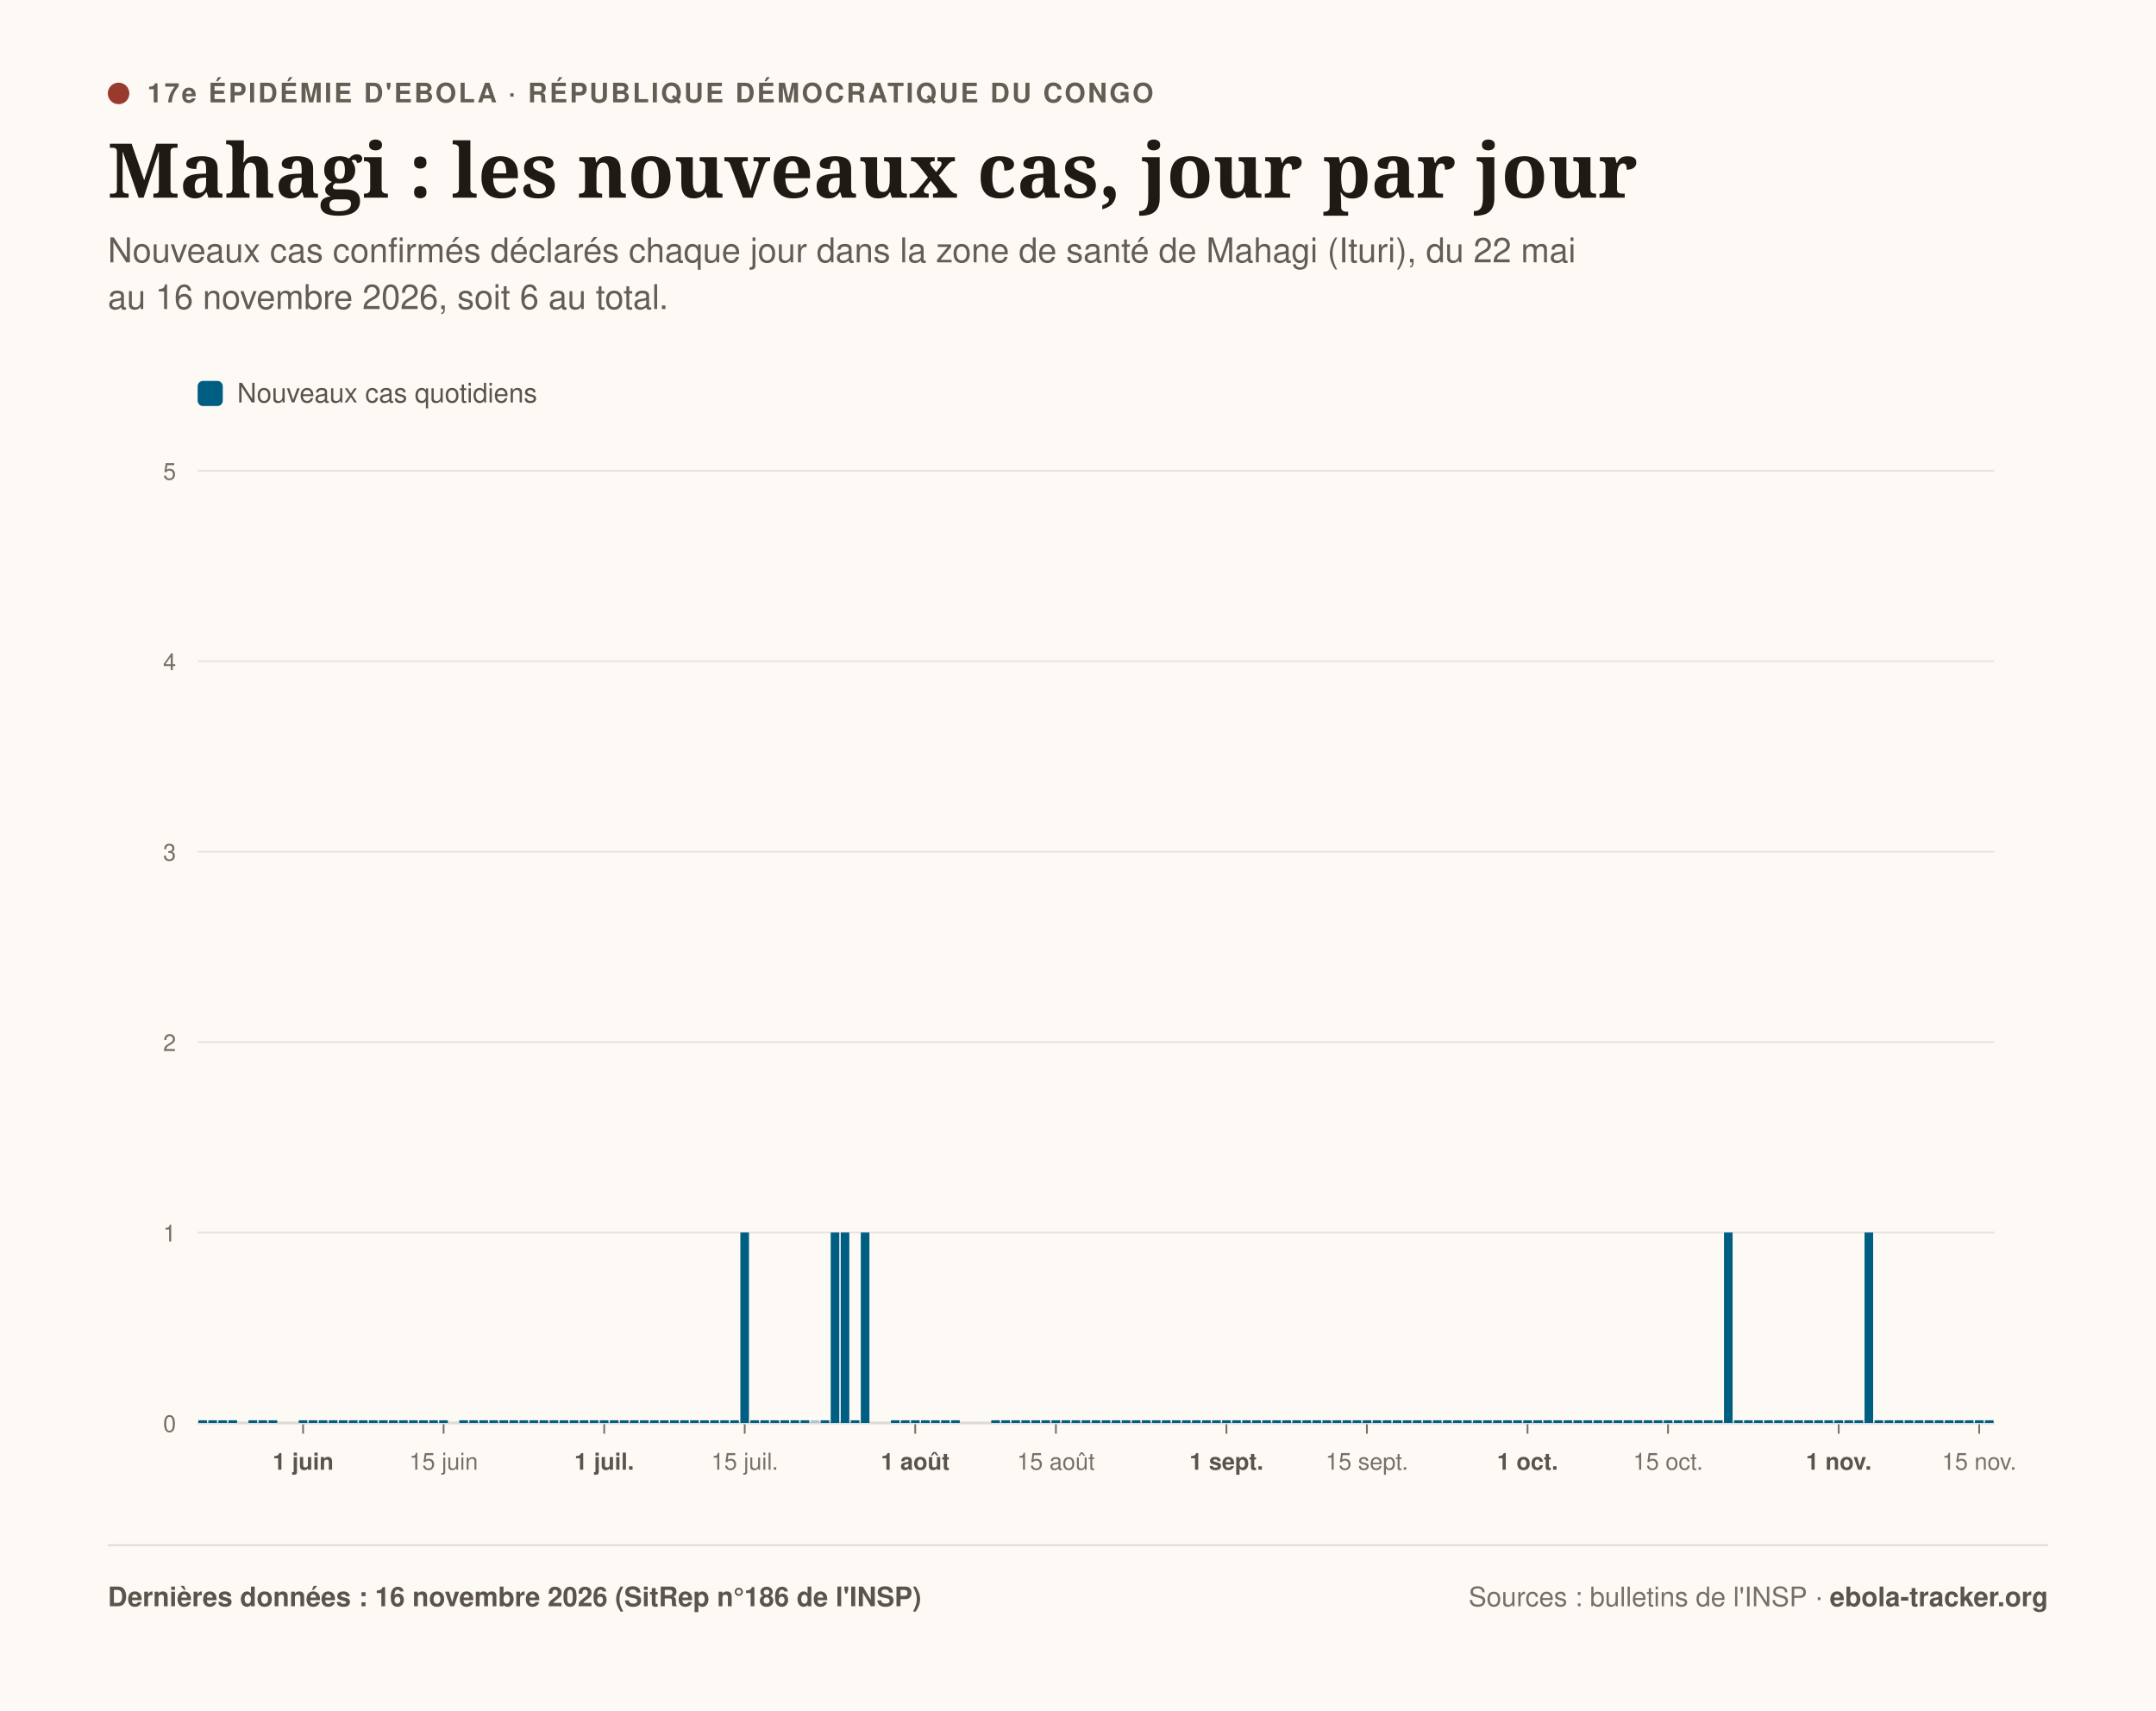
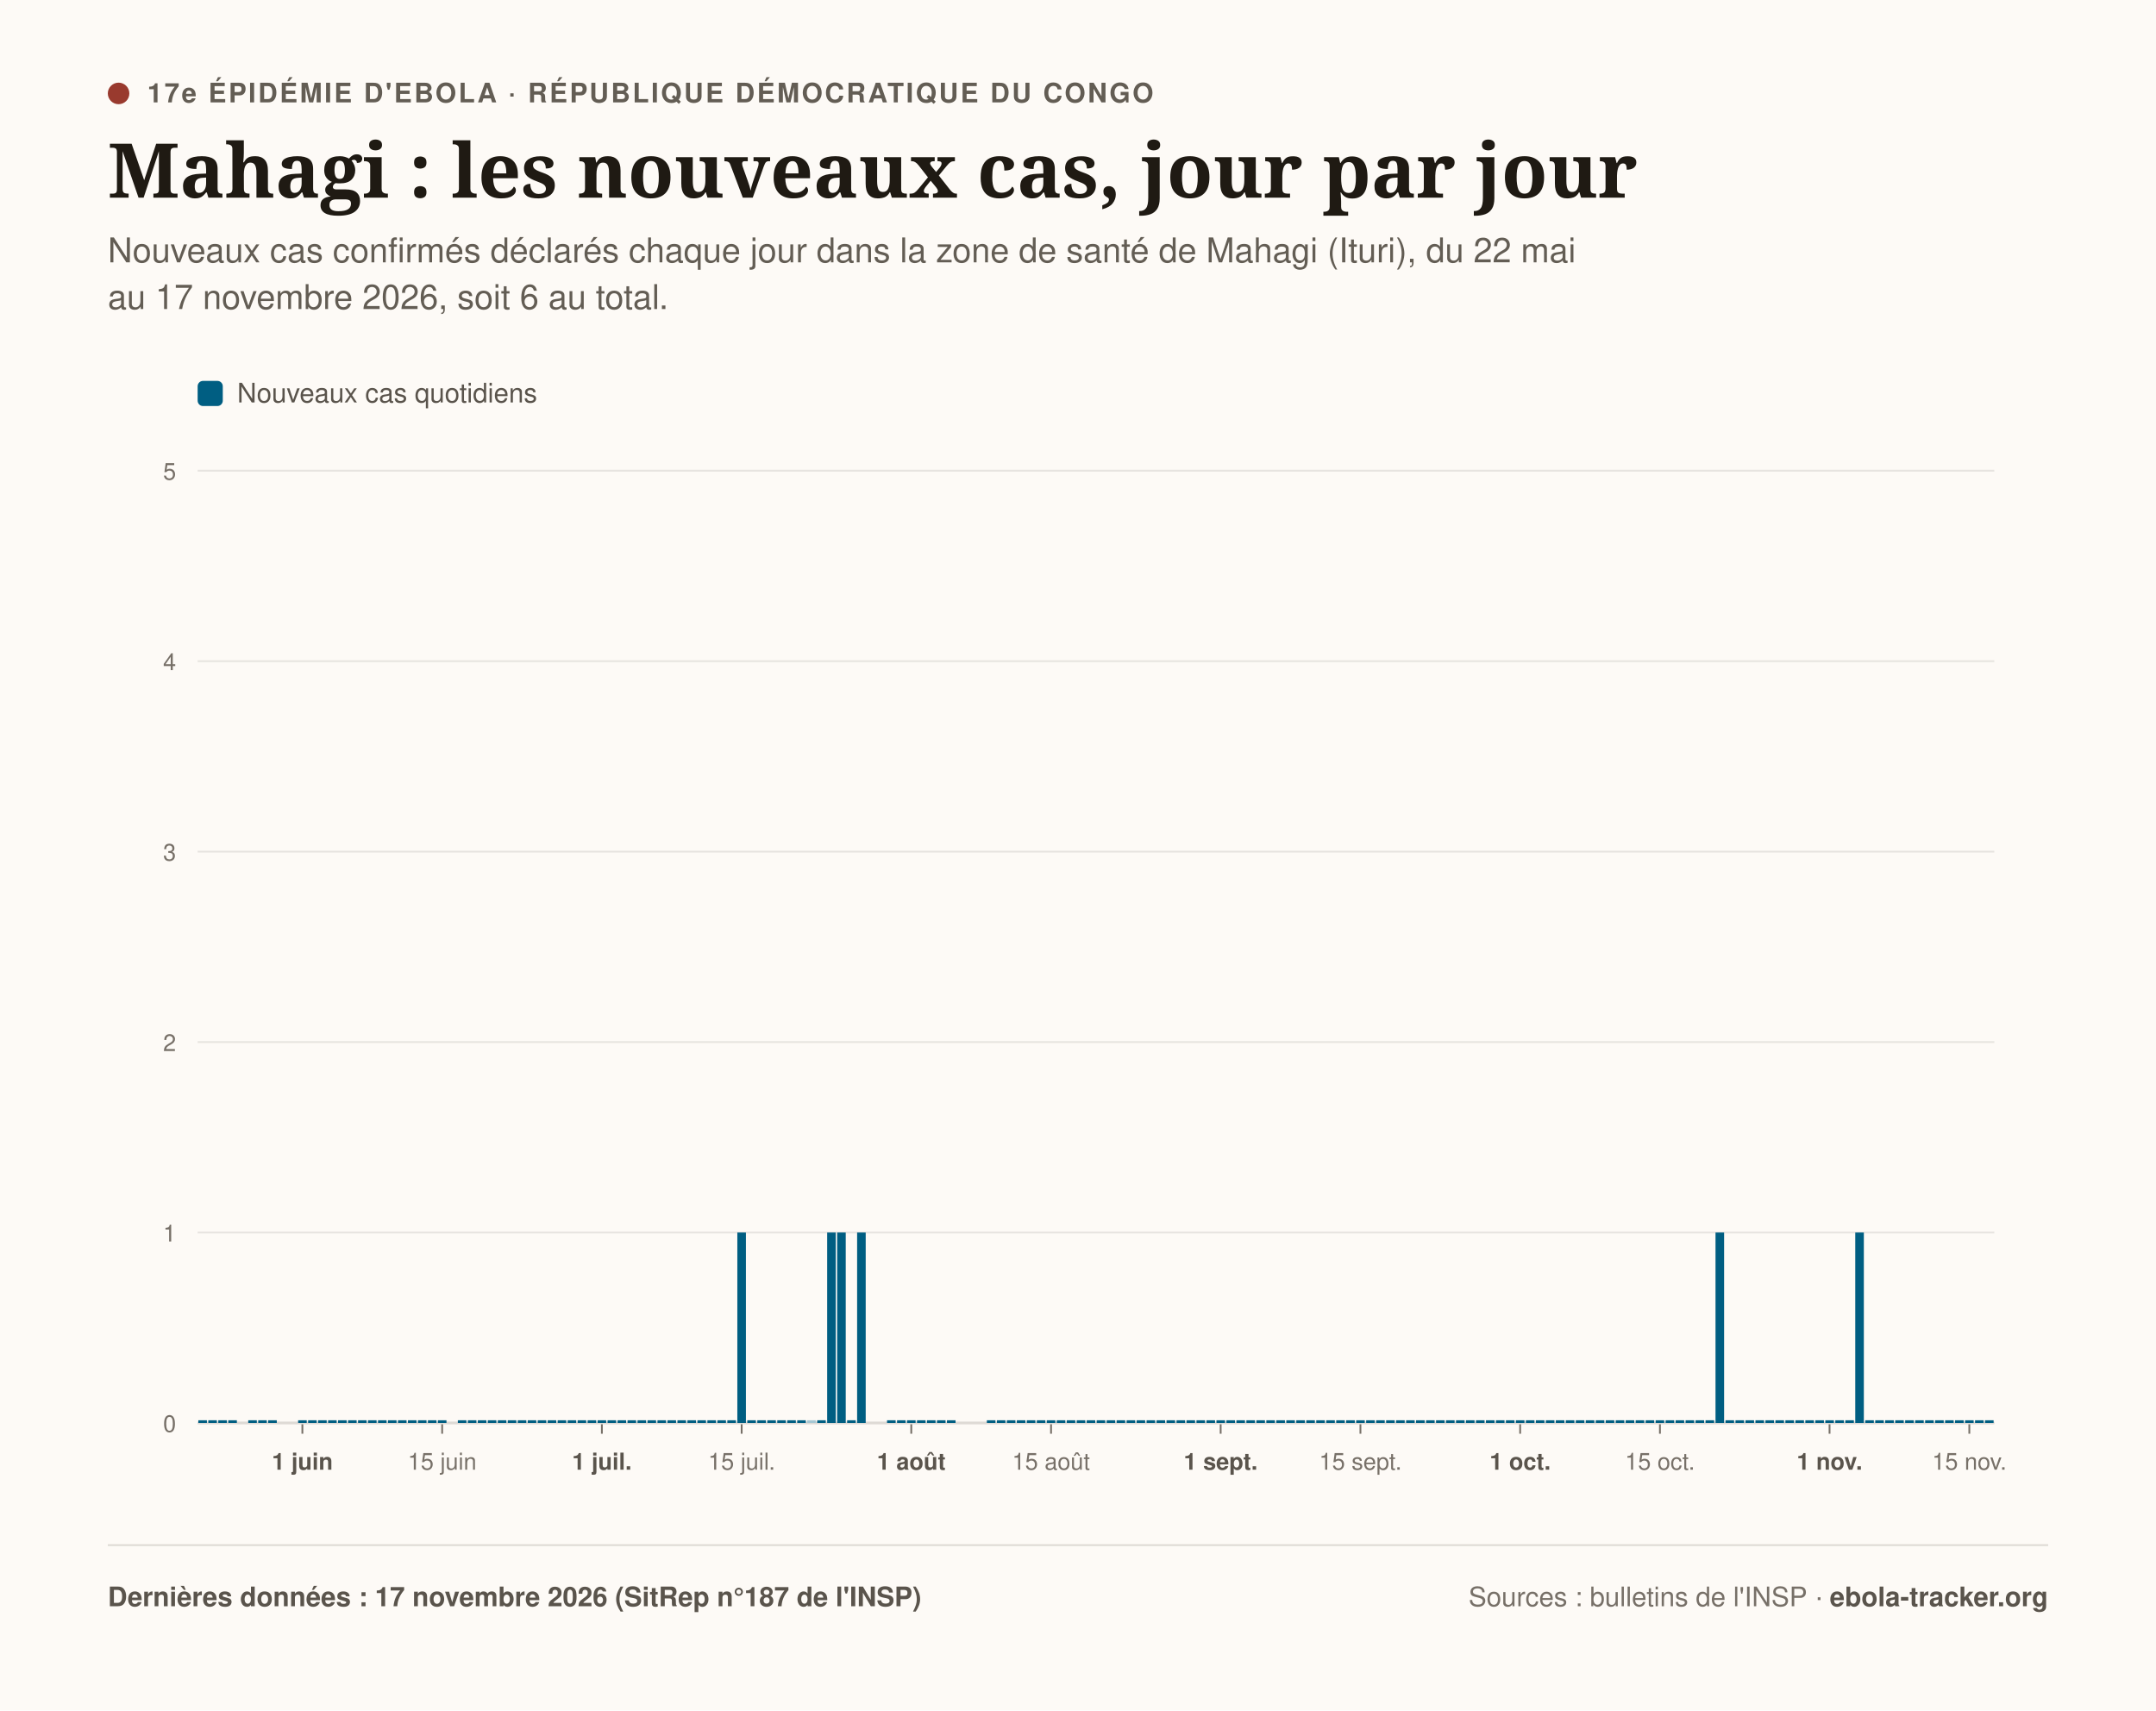
- <svg xmlns="http://www.w3.org/2000/svg" viewBox="0 0 1200 952" role="img" aria-label="Mahagi : les nouveaux cas, jour par jour. Nouveaux cas confirmés déclarés chaque jour dans la zone de santé de Mahagi (Ituri), du 22 mai au 16 novembre 2026, soit 6 au total.">
+ <svg xmlns="http://www.w3.org/2000/svg" viewBox="0 0 1200 952" role="img" aria-label="Mahagi : les nouveaux cas, jour par jour. Nouveaux cas confirmés déclarés chaque jour dans la zone de santé de Mahagi (Ituri), du 22 mai au 17 novembre 2026, soit 6 au total.">
  <rect width="1200" height="952" fill="#FDFAF6" />
  <circle cx="66" cy="52" r="6" fill="#993A2E" />
  <text x="82.0" y="57.0" font-family="'Public Sans',Helvetica,Arial,sans-serif" font-size="15" font-weight="700" fill="#635D54" text-anchor="start" letter-spacing=".08em">17e ÉPIDÉMIE D'EBOLA · RÉPUBLIQUE DÉMOCRATIQUE DU CONGO</text>
  <text x="60.0" y="110.0" font-family="'Source Serif 4',Georgia,serif" font-size="42" font-weight="600" fill="#1F1A13" text-anchor="start">Mahagi : les nouveaux cas, jour par jour</text>
  <text x="60.0" y="146.0" font-family="'Public Sans',Helvetica,Arial,sans-serif" font-size="19" font-weight="400" fill="#635D54" text-anchor="start">Nouveaux cas confirmés déclarés chaque jour dans la zone de santé de Mahagi (Ituri), du 22 mai</text>
-   <text x="60.0" y="172.0" font-family="'Public Sans',Helvetica,Arial,sans-serif" font-size="19" font-weight="400" fill="#635D54" text-anchor="start">au 16 novembre 2026, soit 6 au total.</text>
+   <text x="60.0" y="172.0" font-family="'Public Sans',Helvetica,Arial,sans-serif" font-size="19" font-weight="400" fill="#635D54" text-anchor="start">au 17 novembre 2026, soit 6 au total.</text>
  <rect x="110" y="212" width="14" height="14" rx="3" fill="#005E82" />
  <text x="132.0" y="224.0" font-family="'Public Sans',Helvetica,Arial,sans-serif" font-size="15" font-weight="400" fill="#5A544C" text-anchor="start">Nouveaux cas quotidiens</text>
  <line x1="110" x2="1110" y1="792.0" y2="792.0" stroke="#E7E4E0" />
  <text x="98.0" y="797.0" font-family="'Public Sans',Helvetica,Arial,sans-serif" font-size="13" font-weight="400" fill="#777068" text-anchor="end">0</text>
  <line x1="110" x2="1110" y1="686.0" y2="686.0" stroke="#E7E4E0" />
  <text x="98.0" y="691.0" font-family="'Public Sans',Helvetica,Arial,sans-serif" font-size="13" font-weight="400" fill="#777068" text-anchor="end">1</text>
  <line x1="110" x2="1110" y1="580.0" y2="580.0" stroke="#E7E4E0" />
  <text x="98.0" y="585.0" font-family="'Public Sans',Helvetica,Arial,sans-serif" font-size="13" font-weight="400" fill="#777068" text-anchor="end">2</text>
  <line x1="110" x2="1110" y1="474.0" y2="474.0" stroke="#E7E4E0" />
  <text x="98.0" y="479.0" font-family="'Public Sans',Helvetica,Arial,sans-serif" font-size="13" font-weight="400" fill="#777068" text-anchor="end">3</text>
  <line x1="110" x2="1110" y1="368.0" y2="368.0" stroke="#E7E4E0" />
  <text x="98.0" y="373.0" font-family="'Public Sans',Helvetica,Arial,sans-serif" font-size="13" font-weight="400" fill="#777068" text-anchor="end">4</text>
  <line x1="110" x2="1110" y1="262.0" y2="262.0" stroke="#E7E4E0" />
  <text x="98.0" y="267.0" font-family="'Public Sans',Helvetica,Arial,sans-serif" font-size="13" font-weight="400" fill="#777068" text-anchor="end">5</text>
-   <line x1="168.7" x2="168.7" y1="792" y2="798" stroke="#777068" />
-   <text x="168.7" y="818.0" font-family="'Public Sans',Helvetica,Arial,sans-serif" font-size="13" font-weight="600" fill="#5A544C" text-anchor="middle">1 juin</text>
-   <line x1="246.9" x2="246.9" y1="792" y2="798" stroke="#777068" />
-   <text x="246.9" y="818.0" font-family="'Public Sans',Helvetica,Arial,sans-serif" font-size="13" font-weight="400" fill="#777068" text-anchor="middle">15 juin</text>
-   <line x1="336.3" x2="336.3" y1="792" y2="798" stroke="#777068" />
-   <text x="336.3" y="818.0" font-family="'Public Sans',Helvetica,Arial,sans-serif" font-size="13" font-weight="600" fill="#5A544C" text-anchor="middle">1 juil.</text>
-   <line x1="414.5" x2="414.5" y1="792" y2="798" stroke="#777068" />
-   <text x="414.5" y="818.0" font-family="'Public Sans',Helvetica,Arial,sans-serif" font-size="13" font-weight="400" fill="#777068" text-anchor="middle">15 juil.</text>
-   <line x1="509.4" x2="509.4" y1="792" y2="798" stroke="#777068" />
-   <text x="509.4" y="818.0" font-family="'Public Sans',Helvetica,Arial,sans-serif" font-size="13" font-weight="600" fill="#5A544C" text-anchor="middle">1 août</text>
-   <line x1="587.7" x2="587.7" y1="792" y2="798" stroke="#777068" />
-   <text x="587.7" y="818.0" font-family="'Public Sans',Helvetica,Arial,sans-serif" font-size="13" font-weight="400" fill="#777068" text-anchor="middle">15 août</text>
-   <line x1="682.6" x2="682.6" y1="792" y2="798" stroke="#777068" />
-   <text x="682.6" y="818.0" font-family="'Public Sans',Helvetica,Arial,sans-serif" font-size="13" font-weight="600" fill="#5A544C" text-anchor="middle">1 sept.</text>
-   <line x1="760.8" x2="760.8" y1="792" y2="798" stroke="#777068" />
-   <text x="760.8" y="818.0" font-family="'Public Sans',Helvetica,Arial,sans-serif" font-size="13" font-weight="400" fill="#777068" text-anchor="middle">15 sept.</text>
-   <line x1="850.2" x2="850.2" y1="792" y2="798" stroke="#777068" />
-   <text x="850.2" y="818.0" font-family="'Public Sans',Helvetica,Arial,sans-serif" font-size="13" font-weight="600" fill="#5A544C" text-anchor="middle">1 oct.</text>
-   <line x1="928.4" x2="928.4" y1="792" y2="798" stroke="#777068" />
-   <text x="928.4" y="818.0" font-family="'Public Sans',Helvetica,Arial,sans-serif" font-size="13" font-weight="400" fill="#777068" text-anchor="middle">15 oct.</text>
-   <line x1="1023.4" x2="1023.4" y1="792" y2="798" stroke="#777068" />
-   <text x="1023.4" y="818.0" font-family="'Public Sans',Helvetica,Arial,sans-serif" font-size="13" font-weight="600" fill="#5A544C" text-anchor="middle">1 nov.</text>
-   <line x1="1101.6" x2="1101.6" y1="792" y2="798" stroke="#777068" />
-   <text x="1101.6" y="818.0" font-family="'Public Sans',Helvetica,Arial,sans-serif" font-size="13" font-weight="400" fill="#777068" text-anchor="middle">15 nov.</text>
+   <line x1="168.3" x2="168.3" y1="792" y2="798" stroke="#777068" />
+   <text x="168.3" y="818.0" font-family="'Public Sans',Helvetica,Arial,sans-serif" font-size="13" font-weight="600" fill="#5A544C" text-anchor="middle">1 juin</text>
+   <line x1="246.1" x2="246.1" y1="792" y2="798" stroke="#777068" />
+   <text x="246.1" y="818.0" font-family="'Public Sans',Helvetica,Arial,sans-serif" font-size="13" font-weight="400" fill="#777068" text-anchor="middle">15 juin</text>
+   <line x1="335.0" x2="335.0" y1="792" y2="798" stroke="#777068" />
+   <text x="335.0" y="818.0" font-family="'Public Sans',Helvetica,Arial,sans-serif" font-size="13" font-weight="600" fill="#5A544C" text-anchor="middle">1 juil.</text>
+   <line x1="412.8" x2="412.8" y1="792" y2="798" stroke="#777068" />
+   <text x="412.8" y="818.0" font-family="'Public Sans',Helvetica,Arial,sans-serif" font-size="13" font-weight="400" fill="#777068" text-anchor="middle">15 juil.</text>
+   <line x1="507.2" x2="507.2" y1="792" y2="798" stroke="#777068" />
+   <text x="507.2" y="818.0" font-family="'Public Sans',Helvetica,Arial,sans-serif" font-size="13" font-weight="600" fill="#5A544C" text-anchor="middle">1 août</text>
+   <line x1="585.0" x2="585.0" y1="792" y2="798" stroke="#777068" />
+   <text x="585.0" y="818.0" font-family="'Public Sans',Helvetica,Arial,sans-serif" font-size="13" font-weight="400" fill="#777068" text-anchor="middle">15 août</text>
+   <line x1="679.4" x2="679.4" y1="792" y2="798" stroke="#777068" />
+   <text x="679.4" y="818.0" font-family="'Public Sans',Helvetica,Arial,sans-serif" font-size="13" font-weight="600" fill="#5A544C" text-anchor="middle">1 sept.</text>
+   <line x1="757.2" x2="757.2" y1="792" y2="798" stroke="#777068" />
+   <text x="757.2" y="818.0" font-family="'Public Sans',Helvetica,Arial,sans-serif" font-size="13" font-weight="400" fill="#777068" text-anchor="middle">15 sept.</text>
+   <line x1="846.1" x2="846.1" y1="792" y2="798" stroke="#777068" />
+   <text x="846.1" y="818.0" font-family="'Public Sans',Helvetica,Arial,sans-serif" font-size="13" font-weight="600" fill="#5A544C" text-anchor="middle">1 oct.</text>
+   <line x1="923.9" x2="923.9" y1="792" y2="798" stroke="#777068" />
+   <text x="923.9" y="818.0" font-family="'Public Sans',Helvetica,Arial,sans-serif" font-size="13" font-weight="400" fill="#777068" text-anchor="middle">15 oct.</text>
+   <line x1="1018.3" x2="1018.3" y1="792" y2="798" stroke="#777068" />
+   <text x="1018.3" y="818.0" font-family="'Public Sans',Helvetica,Arial,sans-serif" font-size="13" font-weight="600" fill="#5A544C" text-anchor="middle">1 nov.</text>
+   <line x1="1096.1" x2="1096.1" y1="792" y2="798" stroke="#777068" />
+   <text x="1096.1" y="818.0" font-family="'Public Sans',Helvetica,Arial,sans-serif" font-size="13" font-weight="400" fill="#777068" text-anchor="middle">15 nov.</text>
  <line x1="110" x2="1110" y1="792" y2="792" stroke="#DEDAD5" stroke-width="1.5" />
-   <rect x="110.39" y="790.50" width="4.80" height="1.50" fill="#005E82" />
-   <rect x="115.98" y="790.50" width="4.80" height="1.50" fill="#005E82" />
-   <rect x="121.56" y="790.50" width="4.80" height="1.50" fill="#005E82" />
-   <rect x="127.15" y="790.50" width="4.80" height="1.50" fill="#005E82" />
-   <rect x="138.32" y="790.50" width="4.80" height="1.50" fill="#005E82" />
-   <rect x="143.91" y="790.50" width="4.80" height="1.50" fill="#005E82" />
-   <rect x="149.50" y="790.50" width="4.80" height="1.50" fill="#005E82" />
-   <rect x="166.26" y="790.50" width="4.80" height="1.50" fill="#005E82" />
-   <rect x="171.84" y="790.50" width="4.80" height="1.50" fill="#005E82" />
-   <rect x="177.43" y="790.50" width="4.80" height="1.50" fill="#005E82" />
-   <rect x="183.02" y="790.50" width="4.80" height="1.50" fill="#005E82" />
-   <rect x="188.60" y="790.50" width="4.80" height="1.50" fill="#005E82" />
-   <rect x="194.19" y="790.50" width="4.80" height="1.50" fill="#005E82" />
-   <rect x="199.78" y="790.50" width="4.80" height="1.50" fill="#005E82" />
-   <rect x="205.36" y="790.50" width="4.80" height="1.50" fill="#005E82" />
-   <rect x="210.95" y="790.50" width="4.80" height="1.50" fill="#005E82" />
-   <rect x="216.54" y="790.50" width="4.80" height="1.50" fill="#005E82" />
-   <rect x="222.12" y="790.50" width="4.80" height="1.50" fill="#005E82" />
-   <rect x="227.71" y="790.50" width="4.80" height="1.50" fill="#005E82" />
-   <rect x="233.30" y="790.50" width="4.80" height="1.50" fill="#005E82" />
-   <rect x="238.88" y="790.50" width="4.80" height="1.50" fill="#005E82" />
-   <rect x="244.47" y="790.50" width="4.80" height="1.50" fill="#005E82" />
-   <rect x="255.64" y="790.50" width="4.80" height="1.50" fill="#005E82" />
-   <rect x="261.23" y="790.50" width="4.80" height="1.50" fill="#005E82" />
-   <rect x="266.82" y="790.50" width="4.80" height="1.50" fill="#005E82" />
-   <rect x="272.40" y="790.50" width="4.80" height="1.50" fill="#005E82" />
-   <rect x="277.99" y="790.50" width="4.80" height="1.50" fill="#005E82" />
-   <rect x="283.58" y="790.50" width="4.80" height="1.50" fill="#005E82" />
-   <rect x="289.16" y="790.50" width="4.80" height="1.50" fill="#005E82" />
-   <rect x="294.75" y="790.50" width="4.80" height="1.50" fill="#005E82" />
-   <rect x="300.34" y="790.50" width="4.80" height="1.50" fill="#005E82" />
-   <rect x="305.92" y="790.50" width="4.80" height="1.50" fill="#005E82" />
-   <rect x="311.51" y="790.50" width="4.80" height="1.50" fill="#005E82" />
-   <rect x="317.09" y="790.50" width="4.80" height="1.50" fill="#005E82" />
-   <rect x="322.68" y="790.50" width="4.80" height="1.50" fill="#005E82" />
-   <rect x="328.27" y="790.50" width="4.80" height="1.50" fill="#005E82" />
-   <rect x="333.85" y="790.50" width="4.80" height="1.50" fill="#005E82" />
-   <rect x="339.44" y="790.50" width="4.80" height="1.50" fill="#005E82" />
-   <rect x="345.03" y="790.50" width="4.80" height="1.50" fill="#005E82" />
-   <rect x="350.61" y="790.50" width="4.80" height="1.50" fill="#005E82" />
-   <rect x="356.20" y="790.50" width="4.80" height="1.50" fill="#005E82" />
-   <rect x="361.79" y="790.50" width="4.80" height="1.50" fill="#005E82" />
-   <rect x="367.37" y="790.50" width="4.80" height="1.50" fill="#005E82" />
-   <rect x="372.96" y="790.50" width="4.80" height="1.50" fill="#005E82" />
-   <rect x="378.55" y="790.50" width="4.80" height="1.50" fill="#005E82" />
-   <rect x="384.13" y="790.50" width="4.80" height="1.50" fill="#005E82" />
-   <rect x="389.72" y="790.50" width="4.80" height="1.50" fill="#005E82" />
-   <rect x="395.31" y="790.50" width="4.80" height="1.50" fill="#005E82" />
-   <rect x="400.89" y="790.50" width="4.80" height="1.50" fill="#005E82" />
-   <rect x="406.48" y="790.50" width="4.80" height="1.50" fill="#005E82" />
-   <rect x="412.07" y="686.00" width="4.80" height="106.00" fill="#005E82" />
-   <rect x="417.65" y="790.50" width="4.80" height="1.50" fill="#005E82" />
-   <rect x="423.24" y="790.50" width="4.80" height="1.50" fill="#005E82" />
-   <rect x="428.83" y="790.50" width="4.80" height="1.50" fill="#005E82" />
-   <rect x="434.41" y="790.50" width="4.80" height="1.50" fill="#005E82" />
-   <rect x="440.00" y="790.50" width="4.80" height="1.50" fill="#005E82" />
-   <rect x="445.59" y="790.50" width="4.80" height="1.50" fill="#005E82" />
-   <rect x="451.17" y="790.50" width="4.80" height="1.50" fill="#a6c7d3" />
-   <rect x="456.76" y="790.50" width="4.80" height="1.50" fill="#005E82" />
-   <rect x="462.35" y="686.00" width="4.80" height="106.00" fill="#005E82" />
-   <rect x="467.93" y="686.00" width="4.80" height="106.00" fill="#005E82" />
-   <rect x="473.52" y="790.50" width="4.80" height="1.50" fill="#005E82" />
-   <rect x="479.11" y="686.00" width="4.80" height="106.00" fill="#005E82" />
-   <rect x="495.87" y="790.50" width="4.80" height="1.50" fill="#005E82" />
-   <rect x="501.45" y="790.50" width="4.80" height="1.50" fill="#005E82" />
-   <rect x="507.04" y="790.50" width="4.80" height="1.50" fill="#005E82" />
-   <rect x="512.63" y="790.50" width="4.80" height="1.50" fill="#005E82" />
-   <rect x="518.21" y="790.50" width="4.80" height="1.50" fill="#005E82" />
-   <rect x="523.80" y="790.50" width="4.80" height="1.50" fill="#005E82" />
-   <rect x="529.39" y="790.50" width="4.80" height="1.50" fill="#005E82" />
-   <rect x="551.73" y="790.50" width="4.80" height="1.50" fill="#005E82" />
-   <rect x="557.32" y="790.50" width="4.80" height="1.50" fill="#005E82" />
-   <rect x="562.91" y="790.50" width="4.80" height="1.50" fill="#005E82" />
-   <rect x="568.49" y="790.50" width="4.80" height="1.50" fill="#005E82" />
-   <rect x="574.08" y="790.50" width="4.80" height="1.50" fill="#005E82" />
-   <rect x="579.66" y="790.50" width="4.80" height="1.50" fill="#005E82" />
-   <rect x="585.25" y="790.50" width="4.80" height="1.50" fill="#005E82" />
-   <rect x="590.84" y="790.50" width="4.80" height="1.50" fill="#005E82" />
-   <rect x="596.42" y="790.50" width="4.80" height="1.50" fill="#005E82" />
-   <rect x="602.01" y="790.50" width="4.80" height="1.50" fill="#005E82" />
-   <rect x="607.60" y="790.50" width="4.80" height="1.50" fill="#005E82" />
-   <rect x="613.18" y="790.50" width="4.80" height="1.50" fill="#005E82" />
-   <rect x="618.77" y="790.50" width="4.80" height="1.50" fill="#005E82" />
-   <rect x="624.36" y="790.50" width="4.80" height="1.50" fill="#005E82" />
-   <rect x="629.94" y="790.50" width="4.80" height="1.50" fill="#005E82" />
-   <rect x="635.53" y="790.50" width="4.80" height="1.50" fill="#005E82" />
-   <rect x="641.12" y="790.50" width="4.80" height="1.50" fill="#005E82" />
-   <rect x="646.70" y="790.50" width="4.80" height="1.50" fill="#005E82" />
-   <rect x="652.29" y="790.50" width="4.80" height="1.50" fill="#005E82" />
-   <rect x="657.88" y="790.50" width="4.80" height="1.50" fill="#005E82" />
-   <rect x="663.46" y="790.50" width="4.80" height="1.50" fill="#005E82" />
-   <rect x="669.05" y="790.50" width="4.80" height="1.50" fill="#005E82" />
-   <rect x="674.64" y="790.50" width="4.80" height="1.50" fill="#005E82" />
-   <rect x="680.22" y="790.50" width="4.80" height="1.50" fill="#005E82" />
-   <rect x="685.81" y="790.50" width="4.80" height="1.50" fill="#005E82" />
-   <rect x="691.40" y="790.50" width="4.80" height="1.50" fill="#005E82" />
-   <rect x="696.98" y="790.50" width="4.80" height="1.50" fill="#005E82" />
-   <rect x="702.57" y="790.50" width="4.80" height="1.50" fill="#005E82" />
-   <rect x="708.16" y="790.50" width="4.80" height="1.50" fill="#005E82" />
-   <rect x="713.74" y="790.50" width="4.80" height="1.50" fill="#005E82" />
-   <rect x="719.33" y="790.50" width="4.80" height="1.50" fill="#005E82" />
-   <rect x="724.92" y="790.50" width="4.80" height="1.50" fill="#005E82" />
-   <rect x="730.50" y="790.50" width="4.80" height="1.50" fill="#005E82" />
-   <rect x="736.09" y="790.50" width="4.80" height="1.50" fill="#005E82" />
-   <rect x="741.68" y="790.50" width="4.80" height="1.50" fill="#005E82" />
-   <rect x="747.26" y="790.50" width="4.80" height="1.50" fill="#005E82" />
-   <rect x="752.85" y="790.50" width="4.80" height="1.50" fill="#005E82" />
-   <rect x="758.44" y="790.50" width="4.80" height="1.50" fill="#005E82" />
-   <rect x="764.02" y="790.50" width="4.80" height="1.50" fill="#005E82" />
-   <rect x="769.61" y="790.50" width="4.80" height="1.50" fill="#005E82" />
-   <rect x="775.20" y="790.50" width="4.80" height="1.50" fill="#005E82" />
-   <rect x="780.78" y="790.50" width="4.80" height="1.50" fill="#005E82" />
-   <rect x="786.37" y="790.50" width="4.80" height="1.50" fill="#005E82" />
-   <rect x="791.96" y="790.50" width="4.80" height="1.50" fill="#005E82" />
-   <rect x="797.54" y="790.50" width="4.80" height="1.50" fill="#005E82" />
-   <rect x="803.13" y="790.50" width="4.80" height="1.50" fill="#005E82" />
-   <rect x="808.72" y="790.50" width="4.80" height="1.50" fill="#005E82" />
-   <rect x="814.30" y="790.50" width="4.80" height="1.50" fill="#005E82" />
-   <rect x="819.89" y="790.50" width="4.80" height="1.50" fill="#005E82" />
-   <rect x="825.47" y="790.50" width="4.80" height="1.50" fill="#005E82" />
-   <rect x="831.06" y="790.50" width="4.80" height="1.50" fill="#005E82" />
-   <rect x="836.65" y="790.50" width="4.80" height="1.50" fill="#005E82" />
-   <rect x="842.23" y="790.50" width="4.80" height="1.50" fill="#005E82" />
-   <rect x="847.82" y="790.50" width="4.80" height="1.50" fill="#005E82" />
-   <rect x="853.41" y="790.50" width="4.80" height="1.50" fill="#005E82" />
-   <rect x="858.99" y="790.50" width="4.80" height="1.50" fill="#005E82" />
-   <rect x="864.58" y="790.50" width="4.80" height="1.50" fill="#005E82" />
-   <rect x="870.17" y="790.50" width="4.80" height="1.50" fill="#005E82" />
-   <rect x="875.75" y="790.50" width="4.80" height="1.50" fill="#005E82" />
-   <rect x="881.34" y="790.50" width="4.80" height="1.50" fill="#005E82" />
-   <rect x="886.93" y="790.50" width="4.80" height="1.50" fill="#005E82" />
-   <rect x="892.51" y="790.50" width="4.80" height="1.50" fill="#005E82" />
-   <rect x="898.10" y="790.50" width="4.80" height="1.50" fill="#005E82" />
-   <rect x="903.69" y="790.50" width="4.80" height="1.50" fill="#005E82" />
-   <rect x="909.27" y="790.50" width="4.80" height="1.50" fill="#005E82" />
-   <rect x="914.86" y="790.50" width="4.80" height="1.50" fill="#005E82" />
-   <rect x="920.45" y="790.50" width="4.80" height="1.50" fill="#005E82" />
-   <rect x="926.03" y="790.50" width="4.80" height="1.50" fill="#005E82" />
-   <rect x="931.62" y="790.50" width="4.80" height="1.50" fill="#005E82" />
-   <rect x="937.21" y="790.50" width="4.80" height="1.50" fill="#005E82" />
-   <rect x="942.79" y="790.50" width="4.80" height="1.50" fill="#005E82" />
-   <rect x="948.38" y="790.50" width="4.80" height="1.50" fill="#005E82" />
-   <rect x="953.97" y="790.50" width="4.80" height="1.50" fill="#005E82" />
-   <rect x="959.55" y="686.00" width="4.80" height="106.00" fill="#005E82" />
-   <rect x="965.14" y="790.50" width="4.80" height="1.50" fill="#005E82" />
-   <rect x="970.73" y="790.50" width="4.80" height="1.50" fill="#005E82" />
-   <rect x="976.31" y="790.50" width="4.80" height="1.50" fill="#005E82" />
-   <rect x="981.90" y="790.50" width="4.80" height="1.50" fill="#005E82" />
-   <rect x="987.49" y="790.50" width="4.80" height="1.50" fill="#005E82" />
-   <rect x="993.07" y="790.50" width="4.80" height="1.50" fill="#005E82" />
-   <rect x="998.66" y="790.50" width="4.80" height="1.50" fill="#005E82" />
-   <rect x="1004.25" y="790.50" width="4.80" height="1.50" fill="#005E82" />
-   <rect x="1009.83" y="790.50" width="4.80" height="1.50" fill="#005E82" />
-   <rect x="1015.42" y="790.50" width="4.80" height="1.50" fill="#005E82" />
-   <rect x="1021.01" y="790.50" width="4.80" height="1.50" fill="#005E82" />
-   <rect x="1026.59" y="790.50" width="4.80" height="1.50" fill="#005E82" />
-   <rect x="1032.18" y="790.50" width="4.80" height="1.50" fill="#005E82" />
-   <rect x="1037.77" y="686.00" width="4.80" height="106.00" fill="#005E82" />
-   <rect x="1043.35" y="790.50" width="4.80" height="1.50" fill="#005E82" />
-   <rect x="1048.94" y="790.50" width="4.80" height="1.50" fill="#005E82" />
-   <rect x="1054.53" y="790.50" width="4.80" height="1.50" fill="#005E82" />
-   <rect x="1060.11" y="790.50" width="4.80" height="1.50" fill="#005E82" />
-   <rect x="1065.70" y="790.50" width="4.80" height="1.50" fill="#005E82" />
-   <rect x="1071.28" y="790.50" width="4.80" height="1.50" fill="#005E82" />
-   <rect x="1076.87" y="790.50" width="4.80" height="1.50" fill="#005E82" />
-   <rect x="1082.46" y="790.50" width="4.80" height="1.50" fill="#005E82" />
-   <rect x="1088.04" y="790.50" width="4.80" height="1.50" fill="#005E82" />
-   <rect x="1093.63" y="790.50" width="4.80" height="1.50" fill="#005E82" />
-   <rect x="1099.22" y="790.50" width="4.80" height="1.50" fill="#005E82" />
-   <rect x="1104.80" y="790.50" width="4.80" height="1.50" fill="#005E82" />
+   <rect x="110.39" y="790.50" width="4.78" height="1.50" fill="#005E82" />
+   <rect x="115.94" y="790.50" width="4.78" height="1.50" fill="#005E82" />
+   <rect x="121.50" y="790.50" width="4.78" height="1.50" fill="#005E82" />
+   <rect x="127.06" y="790.50" width="4.78" height="1.50" fill="#005E82" />
+   <rect x="138.17" y="790.50" width="4.78" height="1.50" fill="#005E82" />
+   <rect x="143.72" y="790.50" width="4.78" height="1.50" fill="#005E82" />
+   <rect x="149.28" y="790.50" width="4.78" height="1.50" fill="#005E82" />
+   <rect x="165.94" y="790.50" width="4.78" height="1.50" fill="#005E82" />
+   <rect x="171.50" y="790.50" width="4.78" height="1.50" fill="#005E82" />
+   <rect x="177.06" y="790.50" width="4.78" height="1.50" fill="#005E82" />
+   <rect x="182.61" y="790.50" width="4.78" height="1.50" fill="#005E82" />
+   <rect x="188.17" y="790.50" width="4.78" height="1.50" fill="#005E82" />
+   <rect x="193.72" y="790.50" width="4.78" height="1.50" fill="#005E82" />
+   <rect x="199.28" y="790.50" width="4.78" height="1.50" fill="#005E82" />
+   <rect x="204.83" y="790.50" width="4.78" height="1.50" fill="#005E82" />
+   <rect x="210.39" y="790.50" width="4.78" height="1.50" fill="#005E82" />
+   <rect x="215.94" y="790.50" width="4.78" height="1.50" fill="#005E82" />
+   <rect x="221.50" y="790.50" width="4.78" height="1.50" fill="#005E82" />
+   <rect x="227.06" y="790.50" width="4.78" height="1.50" fill="#005E82" />
+   <rect x="232.61" y="790.50" width="4.78" height="1.50" fill="#005E82" />
+   <rect x="238.17" y="790.50" width="4.78" height="1.50" fill="#005E82" />
+   <rect x="243.72" y="790.50" width="4.78" height="1.50" fill="#005E82" />
+   <rect x="254.83" y="790.50" width="4.78" height="1.50" fill="#005E82" />
+   <rect x="260.39" y="790.50" width="4.78" height="1.50" fill="#005E82" />
+   <rect x="265.94" y="790.50" width="4.78" height="1.50" fill="#005E82" />
+   <rect x="271.50" y="790.50" width="4.78" height="1.50" fill="#005E82" />
+   <rect x="277.06" y="790.50" width="4.78" height="1.50" fill="#005E82" />
+   <rect x="282.61" y="790.50" width="4.78" height="1.50" fill="#005E82" />
+   <rect x="288.17" y="790.50" width="4.78" height="1.50" fill="#005E82" />
+   <rect x="293.72" y="790.50" width="4.78" height="1.50" fill="#005E82" />
+   <rect x="299.28" y="790.50" width="4.78" height="1.50" fill="#005E82" />
+   <rect x="304.83" y="790.50" width="4.78" height="1.50" fill="#005E82" />
+   <rect x="310.39" y="790.50" width="4.78" height="1.50" fill="#005E82" />
+   <rect x="315.94" y="790.50" width="4.78" height="1.50" fill="#005E82" />
+   <rect x="321.50" y="790.50" width="4.78" height="1.50" fill="#005E82" />
+   <rect x="327.06" y="790.50" width="4.78" height="1.50" fill="#005E82" />
+   <rect x="332.61" y="790.50" width="4.78" height="1.50" fill="#005E82" />
+   <rect x="338.17" y="790.50" width="4.78" height="1.50" fill="#005E82" />
+   <rect x="343.72" y="790.50" width="4.78" height="1.50" fill="#005E82" />
+   <rect x="349.28" y="790.50" width="4.78" height="1.50" fill="#005E82" />
+   <rect x="354.83" y="790.50" width="4.78" height="1.50" fill="#005E82" />
+   <rect x="360.39" y="790.50" width="4.78" height="1.50" fill="#005E82" />
+   <rect x="365.94" y="790.50" width="4.78" height="1.50" fill="#005E82" />
+   <rect x="371.50" y="790.50" width="4.78" height="1.50" fill="#005E82" />
+   <rect x="377.06" y="790.50" width="4.78" height="1.50" fill="#005E82" />
+   <rect x="382.61" y="790.50" width="4.78" height="1.50" fill="#005E82" />
+   <rect x="388.17" y="790.50" width="4.78" height="1.50" fill="#005E82" />
+   <rect x="393.72" y="790.50" width="4.78" height="1.50" fill="#005E82" />
+   <rect x="399.28" y="790.50" width="4.78" height="1.50" fill="#005E82" />
+   <rect x="404.83" y="790.50" width="4.78" height="1.50" fill="#005E82" />
+   <rect x="410.39" y="686.00" width="4.78" height="106.00" fill="#005E82" />
+   <rect x="415.94" y="790.50" width="4.78" height="1.50" fill="#005E82" />
+   <rect x="421.50" y="790.50" width="4.78" height="1.50" fill="#005E82" />
+   <rect x="427.06" y="790.50" width="4.78" height="1.50" fill="#005E82" />
+   <rect x="432.61" y="790.50" width="4.78" height="1.50" fill="#005E82" />
+   <rect x="438.17" y="790.50" width="4.78" height="1.50" fill="#005E82" />
+   <rect x="443.72" y="790.50" width="4.78" height="1.50" fill="#005E82" />
+   <rect x="449.28" y="790.50" width="4.78" height="1.50" fill="#a6c7d3" />
+   <rect x="454.83" y="790.50" width="4.78" height="1.50" fill="#005E82" />
+   <rect x="460.39" y="686.00" width="4.78" height="106.00" fill="#005E82" />
+   <rect x="465.94" y="686.00" width="4.78" height="106.00" fill="#005E82" />
+   <rect x="471.50" y="790.50" width="4.78" height="1.50" fill="#005E82" />
+   <rect x="477.06" y="686.00" width="4.78" height="106.00" fill="#005E82" />
+   <rect x="493.72" y="790.50" width="4.78" height="1.50" fill="#005E82" />
+   <rect x="499.28" y="790.50" width="4.78" height="1.50" fill="#005E82" />
+   <rect x="504.83" y="790.50" width="4.78" height="1.50" fill="#005E82" />
+   <rect x="510.39" y="790.50" width="4.78" height="1.50" fill="#005E82" />
+   <rect x="515.94" y="790.50" width="4.78" height="1.50" fill="#005E82" />
+   <rect x="521.50" y="790.50" width="4.78" height="1.50" fill="#005E82" />
+   <rect x="527.06" y="790.50" width="4.78" height="1.50" fill="#005E82" />
+   <rect x="549.28" y="790.50" width="4.78" height="1.50" fill="#005E82" />
+   <rect x="554.83" y="790.50" width="4.78" height="1.50" fill="#005E82" />
+   <rect x="560.39" y="790.50" width="4.78" height="1.50" fill="#005E82" />
+   <rect x="565.94" y="790.50" width="4.78" height="1.50" fill="#005E82" />
+   <rect x="571.50" y="790.50" width="4.78" height="1.50" fill="#005E82" />
+   <rect x="577.06" y="790.50" width="4.78" height="1.50" fill="#005E82" />
+   <rect x="582.61" y="790.50" width="4.78" height="1.50" fill="#005E82" />
+   <rect x="588.17" y="790.50" width="4.78" height="1.50" fill="#005E82" />
+   <rect x="593.72" y="790.50" width="4.78" height="1.50" fill="#005E82" />
+   <rect x="599.28" y="790.50" width="4.78" height="1.50" fill="#005E82" />
+   <rect x="604.83" y="790.50" width="4.78" height="1.50" fill="#005E82" />
+   <rect x="610.39" y="790.50" width="4.78" height="1.50" fill="#005E82" />
+   <rect x="615.94" y="790.50" width="4.78" height="1.50" fill="#005E82" />
+   <rect x="621.50" y="790.50" width="4.78" height="1.50" fill="#005E82" />
+   <rect x="627.06" y="790.50" width="4.78" height="1.50" fill="#005E82" />
+   <rect x="632.61" y="790.50" width="4.78" height="1.50" fill="#005E82" />
+   <rect x="638.17" y="790.50" width="4.78" height="1.50" fill="#005E82" />
+   <rect x="643.72" y="790.50" width="4.78" height="1.50" fill="#005E82" />
+   <rect x="649.28" y="790.50" width="4.78" height="1.50" fill="#005E82" />
+   <rect x="654.83" y="790.50" width="4.78" height="1.50" fill="#005E82" />
+   <rect x="660.39" y="790.50" width="4.78" height="1.50" fill="#005E82" />
+   <rect x="665.94" y="790.50" width="4.78" height="1.50" fill="#005E82" />
+   <rect x="671.50" y="790.50" width="4.78" height="1.50" fill="#005E82" />
+   <rect x="677.06" y="790.50" width="4.78" height="1.50" fill="#005E82" />
+   <rect x="682.61" y="790.50" width="4.78" height="1.50" fill="#005E82" />
+   <rect x="688.17" y="790.50" width="4.78" height="1.50" fill="#005E82" />
+   <rect x="693.72" y="790.50" width="4.78" height="1.50" fill="#005E82" />
+   <rect x="699.28" y="790.50" width="4.78" height="1.50" fill="#005E82" />
+   <rect x="704.83" y="790.50" width="4.78" height="1.50" fill="#005E82" />
+   <rect x="710.39" y="790.50" width="4.78" height="1.50" fill="#005E82" />
+   <rect x="715.94" y="790.50" width="4.78" height="1.50" fill="#005E82" />
+   <rect x="721.50" y="790.50" width="4.78" height="1.50" fill="#005E82" />
+   <rect x="727.06" y="790.50" width="4.78" height="1.50" fill="#005E82" />
+   <rect x="732.61" y="790.50" width="4.78" height="1.50" fill="#005E82" />
+   <rect x="738.17" y="790.50" width="4.78" height="1.50" fill="#005E82" />
+   <rect x="743.72" y="790.50" width="4.78" height="1.50" fill="#005E82" />
+   <rect x="749.28" y="790.50" width="4.78" height="1.50" fill="#005E82" />
+   <rect x="754.83" y="790.50" width="4.78" height="1.50" fill="#005E82" />
+   <rect x="760.39" y="790.50" width="4.78" height="1.50" fill="#005E82" />
+   <rect x="765.94" y="790.50" width="4.78" height="1.50" fill="#005E82" />
+   <rect x="771.50" y="790.50" width="4.78" height="1.50" fill="#005E82" />
+   <rect x="777.06" y="790.50" width="4.78" height="1.50" fill="#005E82" />
+   <rect x="782.61" y="790.50" width="4.78" height="1.50" fill="#005E82" />
+   <rect x="788.17" y="790.50" width="4.78" height="1.50" fill="#005E82" />
+   <rect x="793.72" y="790.50" width="4.78" height="1.50" fill="#005E82" />
+   <rect x="799.28" y="790.50" width="4.78" height="1.50" fill="#005E82" />
+   <rect x="804.83" y="790.50" width="4.78" height="1.50" fill="#005E82" />
+   <rect x="810.39" y="790.50" width="4.78" height="1.50" fill="#005E82" />
+   <rect x="815.94" y="790.50" width="4.78" height="1.50" fill="#005E82" />
+   <rect x="821.50" y="790.50" width="4.78" height="1.50" fill="#005E82" />
+   <rect x="827.06" y="790.50" width="4.78" height="1.50" fill="#005E82" />
+   <rect x="832.61" y="790.50" width="4.78" height="1.50" fill="#005E82" />
+   <rect x="838.17" y="790.50" width="4.78" height="1.50" fill="#005E82" />
+   <rect x="843.72" y="790.50" width="4.78" height="1.50" fill="#005E82" />
+   <rect x="849.28" y="790.50" width="4.78" height="1.50" fill="#005E82" />
+   <rect x="854.83" y="790.50" width="4.78" height="1.50" fill="#005E82" />
+   <rect x="860.39" y="790.50" width="4.78" height="1.50" fill="#005E82" />
+   <rect x="865.94" y="790.50" width="4.78" height="1.50" fill="#005E82" />
+   <rect x="871.50" y="790.50" width="4.78" height="1.50" fill="#005E82" />
+   <rect x="877.06" y="790.50" width="4.78" height="1.50" fill="#005E82" />
+   <rect x="882.61" y="790.50" width="4.78" height="1.50" fill="#005E82" />
+   <rect x="888.17" y="790.50" width="4.78" height="1.50" fill="#005E82" />
+   <rect x="893.72" y="790.50" width="4.78" height="1.50" fill="#005E82" />
+   <rect x="899.28" y="790.50" width="4.78" height="1.50" fill="#005E82" />
+   <rect x="904.83" y="790.50" width="4.78" height="1.50" fill="#005E82" />
+   <rect x="910.39" y="790.50" width="4.78" height="1.50" fill="#005E82" />
+   <rect x="915.94" y="790.50" width="4.78" height="1.50" fill="#005E82" />
+   <rect x="921.50" y="790.50" width="4.78" height="1.50" fill="#005E82" />
+   <rect x="927.06" y="790.50" width="4.78" height="1.50" fill="#005E82" />
+   <rect x="932.61" y="790.50" width="4.78" height="1.50" fill="#005E82" />
+   <rect x="938.17" y="790.50" width="4.78" height="1.50" fill="#005E82" />
+   <rect x="943.72" y="790.50" width="4.78" height="1.50" fill="#005E82" />
+   <rect x="949.28" y="790.50" width="4.78" height="1.50" fill="#005E82" />
+   <rect x="954.83" y="686.00" width="4.78" height="106.00" fill="#005E82" />
+   <rect x="960.39" y="790.50" width="4.78" height="1.50" fill="#005E82" />
+   <rect x="965.94" y="790.50" width="4.78" height="1.50" fill="#005E82" />
+   <rect x="971.50" y="790.50" width="4.78" height="1.50" fill="#005E82" />
+   <rect x="977.06" y="790.50" width="4.78" height="1.50" fill="#005E82" />
+   <rect x="982.61" y="790.50" width="4.78" height="1.50" fill="#005E82" />
+   <rect x="988.17" y="790.50" width="4.78" height="1.50" fill="#005E82" />
+   <rect x="993.72" y="790.50" width="4.78" height="1.50" fill="#005E82" />
+   <rect x="999.28" y="790.50" width="4.78" height="1.50" fill="#005E82" />
+   <rect x="1004.83" y="790.50" width="4.78" height="1.50" fill="#005E82" />
+   <rect x="1010.39" y="790.50" width="4.78" height="1.50" fill="#005E82" />
+   <rect x="1015.94" y="790.50" width="4.78" height="1.50" fill="#005E82" />
+   <rect x="1021.50" y="790.50" width="4.78" height="1.50" fill="#005E82" />
+   <rect x="1027.06" y="790.50" width="4.78" height="1.50" fill="#005E82" />
+   <rect x="1032.61" y="686.00" width="4.78" height="106.00" fill="#005E82" />
+   <rect x="1038.17" y="790.50" width="4.78" height="1.50" fill="#005E82" />
+   <rect x="1043.72" y="790.50" width="4.78" height="1.50" fill="#005E82" />
+   <rect x="1049.28" y="790.50" width="4.78" height="1.50" fill="#005E82" />
+   <rect x="1054.83" y="790.50" width="4.78" height="1.50" fill="#005E82" />
+   <rect x="1060.39" y="790.50" width="4.78" height="1.50" fill="#005E82" />
+   <rect x="1065.94" y="790.50" width="4.78" height="1.50" fill="#005E82" />
+   <rect x="1071.50" y="790.50" width="4.78" height="1.50" fill="#005E82" />
+   <rect x="1077.06" y="790.50" width="4.78" height="1.50" fill="#005E82" />
+   <rect x="1082.61" y="790.50" width="4.78" height="1.50" fill="#005E82" />
+   <rect x="1088.17" y="790.50" width="4.78" height="1.50" fill="#005E82" />
+   <rect x="1093.72" y="790.50" width="4.78" height="1.50" fill="#005E82" />
+   <rect x="1099.28" y="790.50" width="4.78" height="1.50" fill="#005E82" />
+   <rect x="1104.83" y="790.50" width="4.78" height="1.50" fill="#005E82" />
  <line x1="60" x2="1140" y1="860" y2="860" stroke="#DEDAD5" />
-   <text x="60.0" y="894.0" font-family="'Public Sans',Helvetica,Arial,sans-serif" font-size="15" font-weight="600" fill="#5A544C" text-anchor="start">Dernières données : 16 novembre 2026 (SitRep n°186 de l'INSP)</text>
+   <text x="60.0" y="894.0" font-family="'Public Sans',Helvetica,Arial,sans-serif" font-size="15" font-weight="600" fill="#5A544C" text-anchor="start">Dernières données : 17 novembre 2026 (SitRep n°187 de l'INSP)</text>
  <text x="1140" y="894" text-anchor="end" font-family="'Public Sans',Helvetica,Arial,sans-serif" font-size="15" fill="#777068">Sources : bulletins de l'INSP · <tspan font-weight="700" fill="#5A544C">ebola-tracker.org</tspan>
  </text>
</svg>
